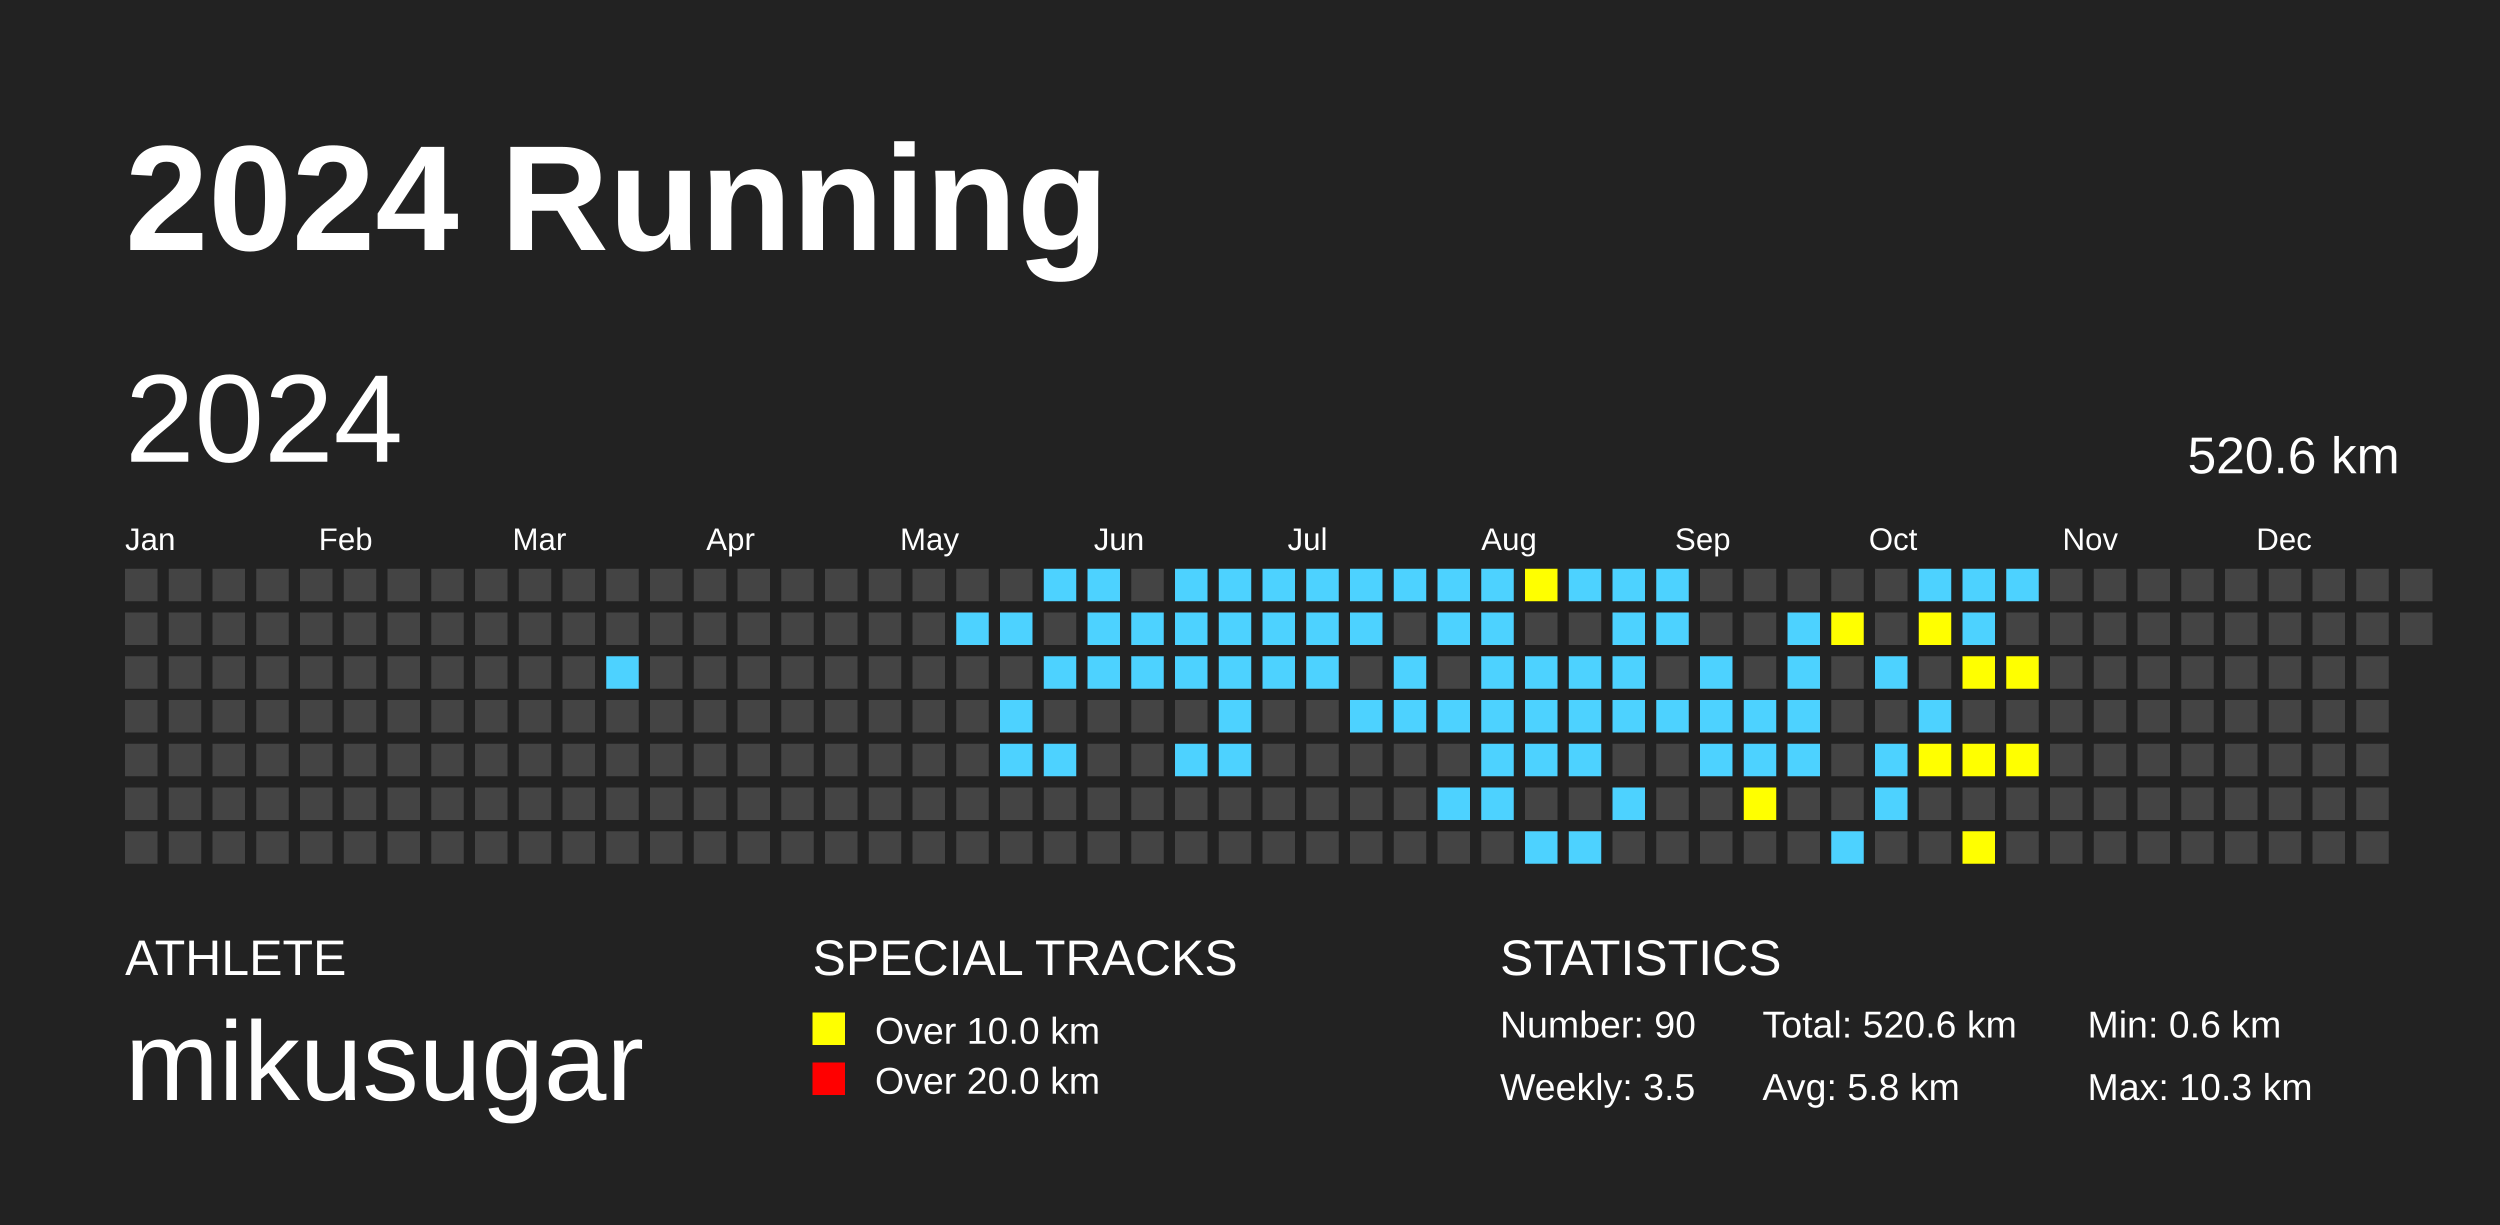
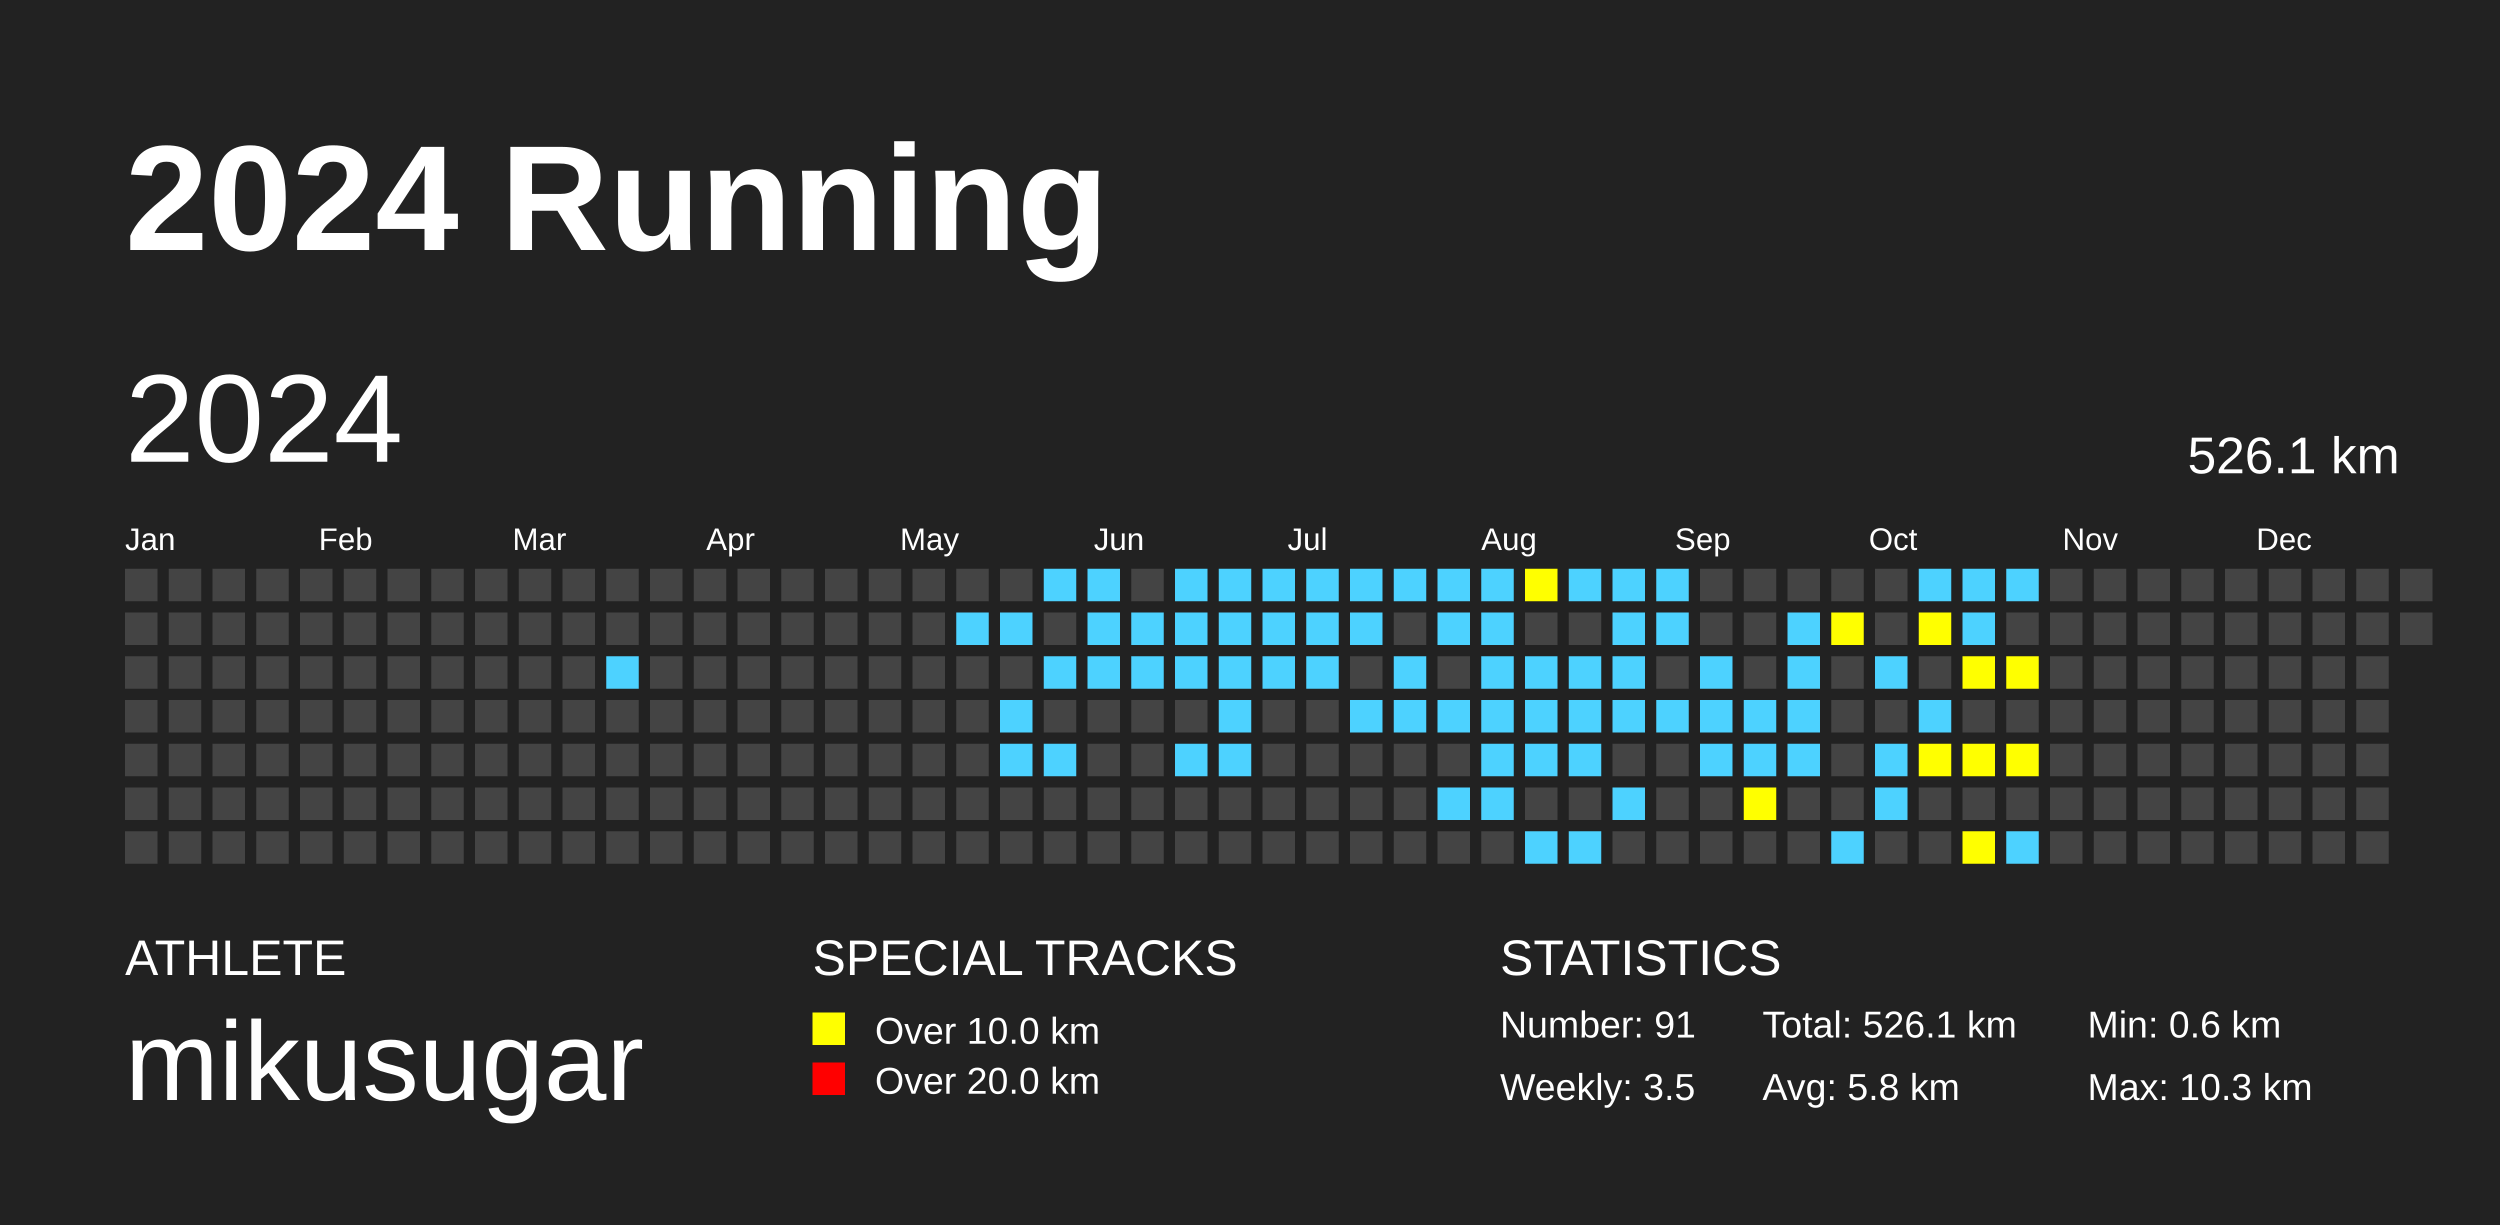
<svg xmlns="http://www.w3.org/2000/svg" baseProfile="full" height="98mm" version="1.1" viewBox="0,0,200,98" width="200mm">
  <defs />
  <rect fill="#222222" height="98" width="200" x="0" y="0" />
  <text fill="#FFFFFF" style="font-size:12px; font-family:Arial; font-weight:bold;" x="10" y="20">2024 Running</text>
  <text fill="#FFFFFF" style="font-size:4px; font-family:Arial" x="10" y="78">ATHLETE</text>
  <text fill="#FFFFFF" style="font-size:9px; font-family:Arial" x="10" y="88">mikusugar</text>
  <text fill="#FFFFFF" style="font-size:4px; font-family:Arial" x="65" y="78">SPECIAL TRACKS</text>
  <rect fill="yellow" height="2.6" width="2.6" x="65" y="81" />
  <text fill="#FFFFFF" style="font-size:3px; font-family:Arial" x="70" y="83.5">Over 10.0 km</text>
  <rect fill="red" height="2.6" width="2.6" x="65" y="85" />
  <text fill="#FFFFFF" style="font-size:3px; font-family:Arial" x="70" y="87.5">Over 20.0 km</text>
  <text fill="#FFFFFF" style="font-size:4px; font-family:Arial" x="120" y="78">STATISTICS</text>
-   <text fill="#FFFFFF" style="font-size:3px; font-family:Arial" x="120" y="83">Number: 90</text>
+   <text fill="#FFFFFF" style="font-size:3px; font-family:Arial" x="120" y="83">Number: 91</text>
  <text fill="#FFFFFF" style="font-size:3px; font-family:Arial" x="120" y="88">Weekly: 3.5</text>
-   <text fill="#FFFFFF" style="font-size:3px; font-family:Arial" x="141" y="83">Total: 520.6 km</text>
+   <text fill="#FFFFFF" style="font-size:3px; font-family:Arial" x="141" y="83">Total: 526.1 km</text>
  <text fill="#FFFFFF" style="font-size:3px; font-family:Arial" x="141" y="88">Avg: 5.8 km</text>
  <text fill="#FFFFFF" style="font-size:3px; font-family:Arial" x="167" y="83">Min: 0.6 km</text>
  <text fill="#FFFFFF" style="font-size:3px; font-family:Arial" x="167" y="88">Max: 10.3 km</text>
  <text dominant-baseline="hanging" fill="#FFFFFF" style="font-size:10.0px; font-family:Arial;" x="10" y="30">2024</text>
-   <text dominant-baseline="hanging" fill="#FFFFFF" style="font-size:4.125px; font-family:Arial;" x="175" y="35">520.6 km</text>
+   <text dominant-baseline="hanging" fill="#FFFFFF" style="font-size:4.125px; font-family:Arial;" x="175" y="35">526.1 km</text>
  <text fill="#FFFFFF" style="font-size:2.5px; font-family:Arial" x="10.0" y="44">Jan</text>
  <text fill="#FFFFFF" style="font-size:2.5px; font-family:Arial" x="25.5" y="44">Feb</text>
  <text fill="#FFFFFF" style="font-size:2.5px; font-family:Arial" x="41.0" y="44">Mar</text>
  <text fill="#FFFFFF" style="font-size:2.5px; font-family:Arial" x="56.5" y="44">Apr</text>
  <text fill="#FFFFFF" style="font-size:2.5px; font-family:Arial" x="72.0" y="44">May</text>
  <text fill="#FFFFFF" style="font-size:2.5px; font-family:Arial" x="87.5" y="44">Jun</text>
  <text fill="#FFFFFF" style="font-size:2.5px; font-family:Arial" x="103.0" y="44">Jul</text>
  <text fill="#FFFFFF" style="font-size:2.5px; font-family:Arial" x="118.5" y="44">Aug</text>
  <text fill="#FFFFFF" style="font-size:2.5px; font-family:Arial" x="134.0" y="44">Sep</text>
  <text fill="#FFFFFF" style="font-size:2.5px; font-family:Arial" x="149.5" y="44">Oct</text>
  <text fill="#FFFFFF" style="font-size:2.5px; font-family:Arial" x="165.0" y="44">Nov</text>
  <text fill="#FFFFFF" style="font-size:2.5px; font-family:Arial" x="180.5" y="44">Dec</text>
  <rect fill="#444444" height="2.6" width="2.6" x="10.0" y="45.5" />
  <rect fill="#444444" height="2.6" width="2.6" x="10.0" y="49.0" />
  <rect fill="#444444" height="2.6" width="2.6" x="10.0" y="52.5" />
  <rect fill="#444444" height="2.6" width="2.6" x="10.0" y="56.0" />
  <rect fill="#444444" height="2.6" width="2.6" x="10.0" y="59.5" />
  <rect fill="#444444" height="2.6" width="2.6" x="10.0" y="63.0" />
  <rect fill="#444444" height="2.6" width="2.6" x="10.0" y="66.5" />
  <rect fill="#444444" height="2.6" width="2.6" x="13.5" y="45.5" />
  <rect fill="#444444" height="2.6" width="2.6" x="13.5" y="49.0" />
  <rect fill="#444444" height="2.6" width="2.6" x="13.5" y="52.5" />
  <rect fill="#444444" height="2.6" width="2.6" x="13.5" y="56.0" />
  <rect fill="#444444" height="2.6" width="2.6" x="13.5" y="59.5" />
  <rect fill="#444444" height="2.6" width="2.6" x="13.5" y="63.0" />
  <rect fill="#444444" height="2.6" width="2.6" x="13.5" y="66.5" />
  <rect fill="#444444" height="2.6" width="2.6" x="17.0" y="45.5" />
  <rect fill="#444444" height="2.6" width="2.6" x="17.0" y="49.0" />
  <rect fill="#444444" height="2.6" width="2.6" x="17.0" y="52.5" />
  <rect fill="#444444" height="2.6" width="2.6" x="17.0" y="56.0" />
  <rect fill="#444444" height="2.6" width="2.6" x="17.0" y="59.5" />
  <rect fill="#444444" height="2.6" width="2.6" x="17.0" y="63.0" />
  <rect fill="#444444" height="2.6" width="2.6" x="17.0" y="66.5" />
  <rect fill="#444444" height="2.6" width="2.6" x="20.5" y="45.5" />
  <rect fill="#444444" height="2.6" width="2.6" x="20.5" y="49.0" />
  <rect fill="#444444" height="2.6" width="2.6" x="20.5" y="52.5" />
  <rect fill="#444444" height="2.6" width="2.6" x="20.5" y="56.0" />
  <rect fill="#444444" height="2.6" width="2.6" x="20.5" y="59.5" />
  <rect fill="#444444" height="2.6" width="2.6" x="20.5" y="63.0" />
  <rect fill="#444444" height="2.6" width="2.6" x="20.5" y="66.5" />
  <rect fill="#444444" height="2.6" width="2.6" x="24.0" y="45.5" />
  <rect fill="#444444" height="2.6" width="2.6" x="24.0" y="49.0" />
  <rect fill="#444444" height="2.6" width="2.6" x="24.0" y="52.5" />
  <rect fill="#444444" height="2.6" width="2.6" x="24.0" y="56.0" />
  <rect fill="#444444" height="2.6" width="2.6" x="24.0" y="59.5" />
  <rect fill="#444444" height="2.6" width="2.6" x="24.0" y="63.0" />
  <rect fill="#444444" height="2.6" width="2.6" x="24.0" y="66.5" />
  <rect fill="#444444" height="2.6" width="2.6" x="27.5" y="45.5" />
  <rect fill="#444444" height="2.6" width="2.6" x="27.5" y="49.0" />
  <rect fill="#444444" height="2.6" width="2.6" x="27.5" y="52.5" />
  <rect fill="#444444" height="2.6" width="2.6" x="27.5" y="56.0" />
  <rect fill="#444444" height="2.6" width="2.6" x="27.5" y="59.5" />
  <rect fill="#444444" height="2.6" width="2.6" x="27.5" y="63.0" />
  <rect fill="#444444" height="2.6" width="2.6" x="27.5" y="66.5" />
  <rect fill="#444444" height="2.6" width="2.6" x="31.0" y="45.5" />
  <rect fill="#444444" height="2.6" width="2.6" x="31.0" y="49.0" />
  <rect fill="#444444" height="2.6" width="2.6" x="31.0" y="52.5" />
  <rect fill="#444444" height="2.6" width="2.6" x="31.0" y="56.0" />
  <rect fill="#444444" height="2.6" width="2.6" x="31.0" y="59.5" />
  <rect fill="#444444" height="2.6" width="2.6" x="31.0" y="63.0" />
  <rect fill="#444444" height="2.6" width="2.6" x="31.0" y="66.5" />
  <rect fill="#444444" height="2.6" width="2.6" x="34.5" y="45.5" />
  <rect fill="#444444" height="2.6" width="2.6" x="34.5" y="49.0" />
  <rect fill="#444444" height="2.6" width="2.6" x="34.5" y="52.5" />
  <rect fill="#444444" height="2.6" width="2.6" x="34.5" y="56.0" />
  <rect fill="#444444" height="2.6" width="2.6" x="34.5" y="59.5" />
  <rect fill="#444444" height="2.6" width="2.6" x="34.5" y="63.0" />
  <rect fill="#444444" height="2.6" width="2.6" x="34.5" y="66.5" />
  <rect fill="#444444" height="2.6" width="2.6" x="38.0" y="45.5" />
  <rect fill="#444444" height="2.6" width="2.6" x="38.0" y="49.0" />
  <rect fill="#444444" height="2.6" width="2.6" x="38.0" y="52.5" />
  <rect fill="#444444" height="2.6" width="2.6" x="38.0" y="56.0" />
  <rect fill="#444444" height="2.6" width="2.6" x="38.0" y="59.5" />
  <rect fill="#444444" height="2.6" width="2.6" x="38.0" y="63.0" />
  <rect fill="#444444" height="2.6" width="2.6" x="38.0" y="66.5" />
  <rect fill="#444444" height="2.6" width="2.6" x="41.5" y="45.5" />
  <rect fill="#444444" height="2.6" width="2.6" x="41.5" y="49.0" />
  <rect fill="#444444" height="2.6" width="2.6" x="41.5" y="52.5" />
  <rect fill="#444444" height="2.6" width="2.6" x="41.5" y="56.0" />
  <rect fill="#444444" height="2.6" width="2.6" x="41.5" y="59.5" />
  <rect fill="#444444" height="2.6" width="2.6" x="41.5" y="63.0" />
  <rect fill="#444444" height="2.6" width="2.6" x="41.5" y="66.5" />
  <rect fill="#444444" height="2.6" width="2.6" x="45.0" y="45.5" />
  <rect fill="#444444" height="2.6" width="2.6" x="45.0" y="49.0" />
  <rect fill="#444444" height="2.6" width="2.6" x="45.0" y="52.5" />
  <rect fill="#444444" height="2.6" width="2.6" x="45.0" y="56.0" />
  <rect fill="#444444" height="2.6" width="2.6" x="45.0" y="59.5" />
  <rect fill="#444444" height="2.6" width="2.6" x="45.0" y="63.0" />
  <rect fill="#444444" height="2.6" width="2.6" x="45.0" y="66.5" />
  <rect fill="#444444" height="2.6" width="2.6" x="48.5" y="45.5" />
  <rect fill="#444444" height="2.6" width="2.6" x="48.5" y="49.0" />
  <rect fill="#4DD2FF" height="2.6" width="2.6" x="48.5" y="52.5" />
  <rect fill="#444444" height="2.6" width="2.6" x="48.5" y="56.0" />
  <rect fill="#444444" height="2.6" width="2.6" x="48.5" y="59.5" />
  <rect fill="#444444" height="2.6" width="2.6" x="48.5" y="63.0" />
  <rect fill="#444444" height="2.6" width="2.6" x="48.5" y="66.5" />
  <rect fill="#444444" height="2.6" width="2.6" x="52.0" y="45.5" />
  <rect fill="#444444" height="2.6" width="2.6" x="52.0" y="49.0" />
  <rect fill="#444444" height="2.6" width="2.6" x="52.0" y="52.5" />
  <rect fill="#444444" height="2.6" width="2.6" x="52.0" y="56.0" />
  <rect fill="#444444" height="2.6" width="2.6" x="52.0" y="59.5" />
  <rect fill="#444444" height="2.6" width="2.6" x="52.0" y="63.0" />
  <rect fill="#444444" height="2.6" width="2.6" x="52.0" y="66.5" />
  <rect fill="#444444" height="2.6" width="2.6" x="55.5" y="45.5" />
  <rect fill="#444444" height="2.6" width="2.6" x="55.5" y="49.0" />
  <rect fill="#444444" height="2.6" width="2.6" x="55.5" y="52.5" />
  <rect fill="#444444" height="2.6" width="2.6" x="55.5" y="56.0" />
  <rect fill="#444444" height="2.6" width="2.6" x="55.5" y="59.5" />
  <rect fill="#444444" height="2.6" width="2.6" x="55.5" y="63.0" />
  <rect fill="#444444" height="2.6" width="2.6" x="55.5" y="66.5" />
  <rect fill="#444444" height="2.6" width="2.6" x="59.0" y="45.5" />
  <rect fill="#444444" height="2.6" width="2.6" x="59.0" y="49.0" />
  <rect fill="#444444" height="2.6" width="2.6" x="59.0" y="52.5" />
  <rect fill="#444444" height="2.6" width="2.6" x="59.0" y="56.0" />
  <rect fill="#444444" height="2.6" width="2.6" x="59.0" y="59.5" />
  <rect fill="#444444" height="2.6" width="2.6" x="59.0" y="63.0" />
  <rect fill="#444444" height="2.6" width="2.6" x="59.0" y="66.5" />
  <rect fill="#444444" height="2.6" width="2.6" x="62.5" y="45.5" />
  <rect fill="#444444" height="2.6" width="2.6" x="62.5" y="49.0" />
  <rect fill="#444444" height="2.6" width="2.6" x="62.5" y="52.5" />
  <rect fill="#444444" height="2.6" width="2.6" x="62.5" y="56.0" />
  <rect fill="#444444" height="2.6" width="2.6" x="62.5" y="59.5" />
  <rect fill="#444444" height="2.6" width="2.6" x="62.5" y="63.0" />
  <rect fill="#444444" height="2.6" width="2.6" x="62.5" y="66.5" />
  <rect fill="#444444" height="2.6" width="2.6" x="66.0" y="45.5" />
  <rect fill="#444444" height="2.6" width="2.6" x="66.0" y="49.0" />
  <rect fill="#444444" height="2.6" width="2.6" x="66.0" y="52.5" />
  <rect fill="#444444" height="2.6" width="2.6" x="66.0" y="56.0" />
  <rect fill="#444444" height="2.6" width="2.6" x="66.0" y="59.5" />
  <rect fill="#444444" height="2.6" width="2.6" x="66.0" y="63.0" />
  <rect fill="#444444" height="2.6" width="2.6" x="66.0" y="66.5" />
  <rect fill="#444444" height="2.6" width="2.6" x="69.5" y="45.5" />
  <rect fill="#444444" height="2.6" width="2.6" x="69.5" y="49.0" />
  <rect fill="#444444" height="2.6" width="2.6" x="69.5" y="52.5" />
  <rect fill="#444444" height="2.6" width="2.6" x="69.5" y="56.0" />
  <rect fill="#444444" height="2.6" width="2.6" x="69.5" y="59.5" />
  <rect fill="#444444" height="2.6" width="2.6" x="69.5" y="63.0" />
  <rect fill="#444444" height="2.6" width="2.6" x="69.5" y="66.5" />
  <rect fill="#444444" height="2.6" width="2.6" x="73.0" y="45.5" />
  <rect fill="#444444" height="2.6" width="2.6" x="73.0" y="49.0" />
  <rect fill="#444444" height="2.6" width="2.6" x="73.0" y="52.5" />
  <rect fill="#444444" height="2.6" width="2.6" x="73.0" y="56.0" />
  <rect fill="#444444" height="2.6" width="2.6" x="73.0" y="59.5" />
  <rect fill="#444444" height="2.6" width="2.6" x="73.0" y="63.0" />
  <rect fill="#444444" height="2.6" width="2.6" x="73.0" y="66.5" />
  <rect fill="#444444" height="2.6" width="2.6" x="76.5" y="45.5" />
  <rect fill="#4DD2FF" height="2.6" width="2.6" x="76.5" y="49.0" />
  <rect fill="#444444" height="2.6" width="2.6" x="76.5" y="52.5" />
  <rect fill="#444444" height="2.6" width="2.6" x="76.5" y="56.0" />
  <rect fill="#444444" height="2.6" width="2.6" x="76.5" y="59.5" />
  <rect fill="#444444" height="2.6" width="2.6" x="76.5" y="63.0" />
  <rect fill="#444444" height="2.6" width="2.6" x="76.5" y="66.5" />
  <rect fill="#444444" height="2.6" width="2.6" x="80.0" y="45.5" />
  <rect fill="#4DD2FF" height="2.6" width="2.6" x="80.0" y="49.0" />
  <rect fill="#444444" height="2.6" width="2.6" x="80.0" y="52.5" />
  <rect fill="#4DD2FF" height="2.6" width="2.6" x="80.0" y="56.0" />
  <rect fill="#4DD2FF" height="2.6" width="2.6" x="80.0" y="59.5" />
  <rect fill="#444444" height="2.6" width="2.6" x="80.0" y="63.0" />
  <rect fill="#444444" height="2.6" width="2.6" x="80.0" y="66.5" />
  <rect fill="#4DD2FF" height="2.6" width="2.6" x="83.5" y="45.5" />
  <rect fill="#444444" height="2.6" width="2.6" x="83.5" y="49.0" />
  <rect fill="#4DD2FF" height="2.6" width="2.6" x="83.5" y="52.5" />
  <rect fill="#444444" height="2.6" width="2.6" x="83.5" y="56.0" />
  <rect fill="#4DD2FF" height="2.6" width="2.6" x="83.5" y="59.5" />
  <rect fill="#444444" height="2.6" width="2.6" x="83.5" y="63.0" />
  <rect fill="#444444" height="2.6" width="2.6" x="83.5" y="66.5" />
  <rect fill="#4DD2FF" height="2.6" width="2.6" x="87.0" y="45.5" />
  <rect fill="#4DD2FF" height="2.6" width="2.6" x="87.0" y="49.0" />
  <rect fill="#4DD2FF" height="2.6" width="2.6" x="87.0" y="52.5" />
  <rect fill="#444444" height="2.6" width="2.6" x="87.0" y="56.0" />
  <rect fill="#444444" height="2.6" width="2.6" x="87.0" y="59.5" />
  <rect fill="#444444" height="2.6" width="2.6" x="87.0" y="63.0" />
  <rect fill="#444444" height="2.6" width="2.6" x="87.0" y="66.5" />
  <rect fill="#444444" height="2.6" width="2.6" x="90.5" y="45.5" />
  <rect fill="#4DD2FF" height="2.6" width="2.6" x="90.5" y="49.0" />
  <rect fill="#4DD2FF" height="2.6" width="2.6" x="90.5" y="52.5" />
  <rect fill="#444444" height="2.6" width="2.6" x="90.5" y="56.0" />
  <rect fill="#444444" height="2.6" width="2.6" x="90.5" y="59.5" />
  <rect fill="#444444" height="2.6" width="2.6" x="90.5" y="63.0" />
  <rect fill="#444444" height="2.6" width="2.6" x="90.5" y="66.5" />
  <rect fill="#4DD2FF" height="2.6" width="2.6" x="94.0" y="45.5" />
  <rect fill="#4DD2FF" height="2.6" width="2.6" x="94.0" y="49.0" />
  <rect fill="#4DD2FF" height="2.6" width="2.6" x="94.0" y="52.5" />
  <rect fill="#444444" height="2.6" width="2.6" x="94.0" y="56.0" />
  <rect fill="#4DD2FF" height="2.6" width="2.6" x="94.0" y="59.5" />
  <rect fill="#444444" height="2.6" width="2.6" x="94.0" y="63.0" />
  <rect fill="#444444" height="2.6" width="2.6" x="94.0" y="66.5" />
  <rect fill="#4DD2FF" height="2.6" width="2.6" x="97.5" y="45.5" />
  <rect fill="#4DD2FF" height="2.6" width="2.6" x="97.5" y="49.0" />
  <rect fill="#4DD2FF" height="2.6" width="2.6" x="97.5" y="52.5" />
  <rect fill="#4DD2FF" height="2.6" width="2.6" x="97.5" y="56.0" />
  <rect fill="#4DD2FF" height="2.6" width="2.6" x="97.5" y="59.5" />
  <rect fill="#444444" height="2.6" width="2.6" x="97.5" y="63.0" />
  <rect fill="#444444" height="2.6" width="2.6" x="97.5" y="66.5" />
  <rect fill="#4DD2FF" height="2.6" width="2.6" x="101.0" y="45.5" />
  <rect fill="#4DD2FF" height="2.6" width="2.6" x="101.0" y="49.0" />
  <rect fill="#4DD2FF" height="2.6" width="2.6" x="101.0" y="52.5" />
  <rect fill="#444444" height="2.6" width="2.6" x="101.0" y="56.0" />
  <rect fill="#444444" height="2.6" width="2.6" x="101.0" y="59.5" />
  <rect fill="#444444" height="2.6" width="2.6" x="101.0" y="63.0" />
  <rect fill="#444444" height="2.6" width="2.6" x="101.0" y="66.5" />
  <rect fill="#4DD2FF" height="2.6" width="2.6" x="104.5" y="45.5" />
  <rect fill="#4DD2FF" height="2.6" width="2.6" x="104.5" y="49.0" />
  <rect fill="#4DD2FF" height="2.6" width="2.6" x="104.5" y="52.5" />
  <rect fill="#444444" height="2.6" width="2.6" x="104.5" y="56.0" />
  <rect fill="#444444" height="2.6" width="2.6" x="104.5" y="59.5" />
  <rect fill="#444444" height="2.6" width="2.6" x="104.5" y="63.0" />
  <rect fill="#444444" height="2.6" width="2.6" x="104.5" y="66.5" />
  <rect fill="#4DD2FF" height="2.6" width="2.6" x="108.0" y="45.5" />
  <rect fill="#4DD2FF" height="2.6" width="2.6" x="108.0" y="49.0" />
  <rect fill="#444444" height="2.6" width="2.6" x="108.0" y="52.5" />
  <rect fill="#4DD2FF" height="2.6" width="2.6" x="108.0" y="56.0" />
  <rect fill="#444444" height="2.6" width="2.6" x="108.0" y="59.5" />
  <rect fill="#444444" height="2.6" width="2.6" x="108.0" y="63.0" />
  <rect fill="#444444" height="2.6" width="2.6" x="108.0" y="66.5" />
  <rect fill="#4DD2FF" height="2.6" width="2.6" x="111.5" y="45.5" />
  <rect fill="#444444" height="2.6" width="2.6" x="111.5" y="49.0" />
  <rect fill="#4DD2FF" height="2.6" width="2.6" x="111.5" y="52.5" />
  <rect fill="#4DD2FF" height="2.6" width="2.6" x="111.5" y="56.0" />
  <rect fill="#444444" height="2.6" width="2.6" x="111.5" y="59.5" />
  <rect fill="#444444" height="2.6" width="2.6" x="111.5" y="63.0" />
  <rect fill="#444444" height="2.6" width="2.6" x="111.5" y="66.5" />
  <rect fill="#4DD2FF" height="2.6" width="2.6" x="115.0" y="45.5" />
  <rect fill="#4DD2FF" height="2.6" width="2.6" x="115.0" y="49.0" />
  <rect fill="#444444" height="2.6" width="2.6" x="115.0" y="52.5" />
  <rect fill="#4DD2FF" height="2.6" width="2.6" x="115.0" y="56.0" />
  <rect fill="#444444" height="2.6" width="2.6" x="115.0" y="59.5" />
  <rect fill="#4DD2FF" height="2.6" width="2.6" x="115.0" y="63.0" />
  <rect fill="#444444" height="2.6" width="2.6" x="115.0" y="66.5" />
  <rect fill="#4DD2FF" height="2.6" width="2.6" x="118.5" y="45.5" />
  <rect fill="#4DD2FF" height="2.6" width="2.6" x="118.5" y="49.0" />
  <rect fill="#4DD2FF" height="2.6" width="2.6" x="118.5" y="52.5" />
  <rect fill="#4DD2FF" height="2.6" width="2.6" x="118.5" y="56.0" />
  <rect fill="#4DD2FF" height="2.6" width="2.6" x="118.5" y="59.5" />
  <rect fill="#4DD2FF" height="2.6" width="2.6" x="118.5" y="63.0" />
  <rect fill="#444444" height="2.6" width="2.6" x="118.5" y="66.5" />
  <rect fill="yellow" height="2.6" width="2.6" x="122.0" y="45.5" />
  <rect fill="#444444" height="2.6" width="2.6" x="122.0" y="49.0" />
  <rect fill="#4DD2FF" height="2.6" width="2.6" x="122.0" y="52.5" />
  <rect fill="#4DD2FF" height="2.6" width="2.6" x="122.0" y="56.0" />
  <rect fill="#4DD2FF" height="2.6" width="2.6" x="122.0" y="59.5" />
  <rect fill="#444444" height="2.6" width="2.6" x="122.0" y="63.0" />
  <rect fill="#4DD2FF" height="2.6" width="2.6" x="122.0" y="66.5" />
  <rect fill="#4DD2FF" height="2.6" width="2.6" x="125.5" y="45.5" />
  <rect fill="#444444" height="2.6" width="2.6" x="125.5" y="49.0" />
  <rect fill="#4DD2FF" height="2.6" width="2.6" x="125.5" y="52.5" />
  <rect fill="#4DD2FF" height="2.6" width="2.6" x="125.5" y="56.0" />
  <rect fill="#4DD2FF" height="2.6" width="2.6" x="125.5" y="59.5" />
  <rect fill="#444444" height="2.6" width="2.6" x="125.5" y="63.0" />
  <rect fill="#4DD2FF" height="2.6" width="2.6" x="125.5" y="66.5" />
  <rect fill="#4DD2FF" height="2.6" width="2.6" x="129.0" y="45.5" />
  <rect fill="#4DD2FF" height="2.6" width="2.6" x="129.0" y="49.0" />
  <rect fill="#4DD2FF" height="2.6" width="2.6" x="129.0" y="52.5" />
  <rect fill="#4DD2FF" height="2.6" width="2.6" x="129.0" y="56.0" />
  <rect fill="#444444" height="2.6" width="2.6" x="129.0" y="59.5" />
  <rect fill="#4DD2FF" height="2.6" width="2.6" x="129.0" y="63.0" />
  <rect fill="#444444" height="2.6" width="2.6" x="129.0" y="66.5" />
  <rect fill="#4DD2FF" height="2.6" width="2.6" x="132.5" y="45.5" />
  <rect fill="#4DD2FF" height="2.6" width="2.6" x="132.5" y="49.0" />
  <rect fill="#444444" height="2.6" width="2.6" x="132.5" y="52.5" />
  <rect fill="#4DD2FF" height="2.6" width="2.6" x="132.5" y="56.0" />
  <rect fill="#444444" height="2.6" width="2.6" x="132.5" y="59.5" />
  <rect fill="#444444" height="2.6" width="2.6" x="132.5" y="63.0" />
  <rect fill="#444444" height="2.6" width="2.6" x="132.5" y="66.5" />
  <rect fill="#444444" height="2.6" width="2.6" x="136.0" y="45.5" />
  <rect fill="#444444" height="2.6" width="2.6" x="136.0" y="49.0" />
  <rect fill="#4DD2FF" height="2.6" width="2.6" x="136.0" y="52.5" />
  <rect fill="#4DD2FF" height="2.6" width="2.6" x="136.0" y="56.0" />
  <rect fill="#4DD2FF" height="2.6" width="2.6" x="136.0" y="59.5" />
  <rect fill="#444444" height="2.6" width="2.6" x="136.0" y="63.0" />
  <rect fill="#444444" height="2.6" width="2.6" x="136.0" y="66.5" />
  <rect fill="#444444" height="2.6" width="2.6" x="139.5" y="45.5" />
  <rect fill="#444444" height="2.6" width="2.6" x="139.5" y="49.0" />
  <rect fill="#444444" height="2.6" width="2.6" x="139.5" y="52.5" />
  <rect fill="#4DD2FF" height="2.6" width="2.6" x="139.5" y="56.0" />
  <rect fill="#4DD2FF" height="2.6" width="2.6" x="139.5" y="59.5" />
  <rect fill="yellow" height="2.6" width="2.6" x="139.5" y="63.0" />
  <rect fill="#444444" height="2.6" width="2.6" x="139.5" y="66.5" />
  <rect fill="#444444" height="2.6" width="2.6" x="143.0" y="45.5" />
  <rect fill="#4DD2FF" height="2.6" width="2.6" x="143.0" y="49.0" />
  <rect fill="#4DD2FF" height="2.6" width="2.6" x="143.0" y="52.5" />
  <rect fill="#4DD2FF" height="2.6" width="2.6" x="143.0" y="56.0" />
  <rect fill="#4DD2FF" height="2.6" width="2.6" x="143.0" y="59.5" />
  <rect fill="#444444" height="2.6" width="2.6" x="143.0" y="63.0" />
  <rect fill="#444444" height="2.6" width="2.6" x="143.0" y="66.5" />
  <rect fill="#444444" height="2.6" width="2.6" x="146.5" y="45.5" />
  <rect fill="yellow" height="2.6" width="2.6" x="146.5" y="49.0" />
  <rect fill="#444444" height="2.6" width="2.6" x="146.5" y="52.5" />
  <rect fill="#444444" height="2.6" width="2.6" x="146.5" y="56.0" />
  <rect fill="#444444" height="2.6" width="2.6" x="146.5" y="59.5" />
  <rect fill="#444444" height="2.6" width="2.6" x="146.5" y="63.0" />
  <rect fill="#4DD2FF" height="2.6" width="2.6" x="146.5" y="66.5" />
  <rect fill="#444444" height="2.6" width="2.6" x="150.0" y="45.5" />
  <rect fill="#444444" height="2.6" width="2.6" x="150.0" y="49.0" />
  <rect fill="#4DD2FF" height="2.6" width="2.6" x="150.0" y="52.5" />
  <rect fill="#444444" height="2.6" width="2.6" x="150.0" y="56.0" />
  <rect fill="#4DD2FF" height="2.6" width="2.6" x="150.0" y="59.5" />
  <rect fill="#4DD2FF" height="2.6" width="2.6" x="150.0" y="63.0" />
  <rect fill="#444444" height="2.6" width="2.6" x="150.0" y="66.5" />
  <rect fill="#4DD2FF" height="2.6" width="2.6" x="153.5" y="45.5" />
  <rect fill="yellow" height="2.6" width="2.6" x="153.5" y="49.0" />
  <rect fill="#444444" height="2.6" width="2.6" x="153.5" y="52.5" />
  <rect fill="#4DD2FF" height="2.6" width="2.6" x="153.5" y="56.0" />
  <rect fill="yellow" height="2.6" width="2.6" x="153.5" y="59.5" />
  <rect fill="#444444" height="2.6" width="2.6" x="153.5" y="63.0" />
  <rect fill="#444444" height="2.6" width="2.6" x="153.5" y="66.5" />
  <rect fill="#4DD2FF" height="2.6" width="2.6" x="157.0" y="45.5" />
  <rect fill="#4DD2FF" height="2.6" width="2.6" x="157.0" y="49.0" />
  <rect fill="yellow" height="2.6" width="2.6" x="157.0" y="52.5" />
  <rect fill="#444444" height="2.6" width="2.6" x="157.0" y="56.0" />
  <rect fill="yellow" height="2.6" width="2.6" x="157.0" y="59.5" />
  <rect fill="#444444" height="2.6" width="2.6" x="157.0" y="63.0" />
  <rect fill="yellow" height="2.6" width="2.6" x="157.0" y="66.5" />
  <rect fill="#4DD2FF" height="2.6" width="2.6" x="160.5" y="45.5" />
  <rect fill="#444444" height="2.6" width="2.6" x="160.5" y="49.0" />
  <rect fill="yellow" height="2.6" width="2.6" x="160.5" y="52.5" />
  <rect fill="#444444" height="2.6" width="2.6" x="160.5" y="56.0" />
  <rect fill="yellow" height="2.6" width="2.6" x="160.5" y="59.5" />
  <rect fill="#444444" height="2.6" width="2.6" x="160.5" y="63.0" />
-   <rect fill="#444444" height="2.6" width="2.6" x="160.5" y="66.5" />
+   <rect fill="#4DD2FF" height="2.6" width="2.6" x="160.5" y="66.5" />
  <rect fill="#444444" height="2.6" width="2.6" x="164.0" y="45.5" />
  <rect fill="#444444" height="2.6" width="2.6" x="164.0" y="49.0" />
  <rect fill="#444444" height="2.6" width="2.6" x="164.0" y="52.5" />
  <rect fill="#444444" height="2.6" width="2.6" x="164.0" y="56.0" />
  <rect fill="#444444" height="2.6" width="2.6" x="164.0" y="59.5" />
  <rect fill="#444444" height="2.6" width="2.6" x="164.0" y="63.0" />
  <rect fill="#444444" height="2.6" width="2.6" x="164.0" y="66.5" />
  <rect fill="#444444" height="2.6" width="2.6" x="167.5" y="45.5" />
  <rect fill="#444444" height="2.6" width="2.6" x="167.5" y="49.0" />
  <rect fill="#444444" height="2.6" width="2.6" x="167.5" y="52.5" />
  <rect fill="#444444" height="2.6" width="2.6" x="167.5" y="56.0" />
  <rect fill="#444444" height="2.6" width="2.6" x="167.5" y="59.5" />
  <rect fill="#444444" height="2.6" width="2.6" x="167.5" y="63.0" />
  <rect fill="#444444" height="2.6" width="2.6" x="167.5" y="66.5" />
  <rect fill="#444444" height="2.6" width="2.6" x="171.0" y="45.5" />
  <rect fill="#444444" height="2.6" width="2.6" x="171.0" y="49.0" />
  <rect fill="#444444" height="2.6" width="2.6" x="171.0" y="52.5" />
  <rect fill="#444444" height="2.6" width="2.6" x="171.0" y="56.0" />
  <rect fill="#444444" height="2.6" width="2.6" x="171.0" y="59.5" />
  <rect fill="#444444" height="2.6" width="2.6" x="171.0" y="63.0" />
  <rect fill="#444444" height="2.6" width="2.6" x="171.0" y="66.5" />
  <rect fill="#444444" height="2.6" width="2.6" x="174.5" y="45.5" />
  <rect fill="#444444" height="2.6" width="2.6" x="174.5" y="49.0" />
  <rect fill="#444444" height="2.6" width="2.6" x="174.5" y="52.5" />
  <rect fill="#444444" height="2.6" width="2.6" x="174.5" y="56.0" />
  <rect fill="#444444" height="2.6" width="2.6" x="174.5" y="59.5" />
  <rect fill="#444444" height="2.6" width="2.6" x="174.5" y="63.0" />
  <rect fill="#444444" height="2.6" width="2.6" x="174.5" y="66.5" />
  <rect fill="#444444" height="2.6" width="2.6" x="178.0" y="45.5" />
  <rect fill="#444444" height="2.6" width="2.6" x="178.0" y="49.0" />
  <rect fill="#444444" height="2.6" width="2.6" x="178.0" y="52.5" />
  <rect fill="#444444" height="2.6" width="2.6" x="178.0" y="56.0" />
  <rect fill="#444444" height="2.6" width="2.6" x="178.0" y="59.5" />
  <rect fill="#444444" height="2.6" width="2.6" x="178.0" y="63.0" />
  <rect fill="#444444" height="2.6" width="2.6" x="178.0" y="66.5" />
  <rect fill="#444444" height="2.6" width="2.6" x="181.5" y="45.5" />
  <rect fill="#444444" height="2.6" width="2.6" x="181.5" y="49.0" />
  <rect fill="#444444" height="2.6" width="2.6" x="181.5" y="52.5" />
  <rect fill="#444444" height="2.6" width="2.6" x="181.5" y="56.0" />
  <rect fill="#444444" height="2.6" width="2.6" x="181.5" y="59.5" />
  <rect fill="#444444" height="2.6" width="2.6" x="181.5" y="63.0" />
  <rect fill="#444444" height="2.6" width="2.6" x="181.5" y="66.5" />
  <rect fill="#444444" height="2.6" width="2.6" x="185.0" y="45.5" />
  <rect fill="#444444" height="2.6" width="2.6" x="185.0" y="49.0" />
  <rect fill="#444444" height="2.6" width="2.6" x="185.0" y="52.5" />
  <rect fill="#444444" height="2.6" width="2.6" x="185.0" y="56.0" />
  <rect fill="#444444" height="2.6" width="2.6" x="185.0" y="59.5" />
  <rect fill="#444444" height="2.6" width="2.6" x="185.0" y="63.0" />
  <rect fill="#444444" height="2.6" width="2.6" x="185.0" y="66.5" />
  <rect fill="#444444" height="2.6" width="2.6" x="188.5" y="45.5" />
  <rect fill="#444444" height="2.6" width="2.6" x="188.5" y="49.0" />
  <rect fill="#444444" height="2.6" width="2.6" x="188.5" y="52.5" />
  <rect fill="#444444" height="2.6" width="2.6" x="188.5" y="56.0" />
  <rect fill="#444444" height="2.6" width="2.6" x="188.5" y="59.5" />
  <rect fill="#444444" height="2.6" width="2.6" x="188.5" y="63.0" />
  <rect fill="#444444" height="2.6" width="2.6" x="188.5" y="66.5" />
  <rect fill="#444444" height="2.6" width="2.6" x="192.0" y="45.5" />
  <rect fill="#444444" height="2.6" width="2.6" x="192.0" y="49.0" />
</svg>
